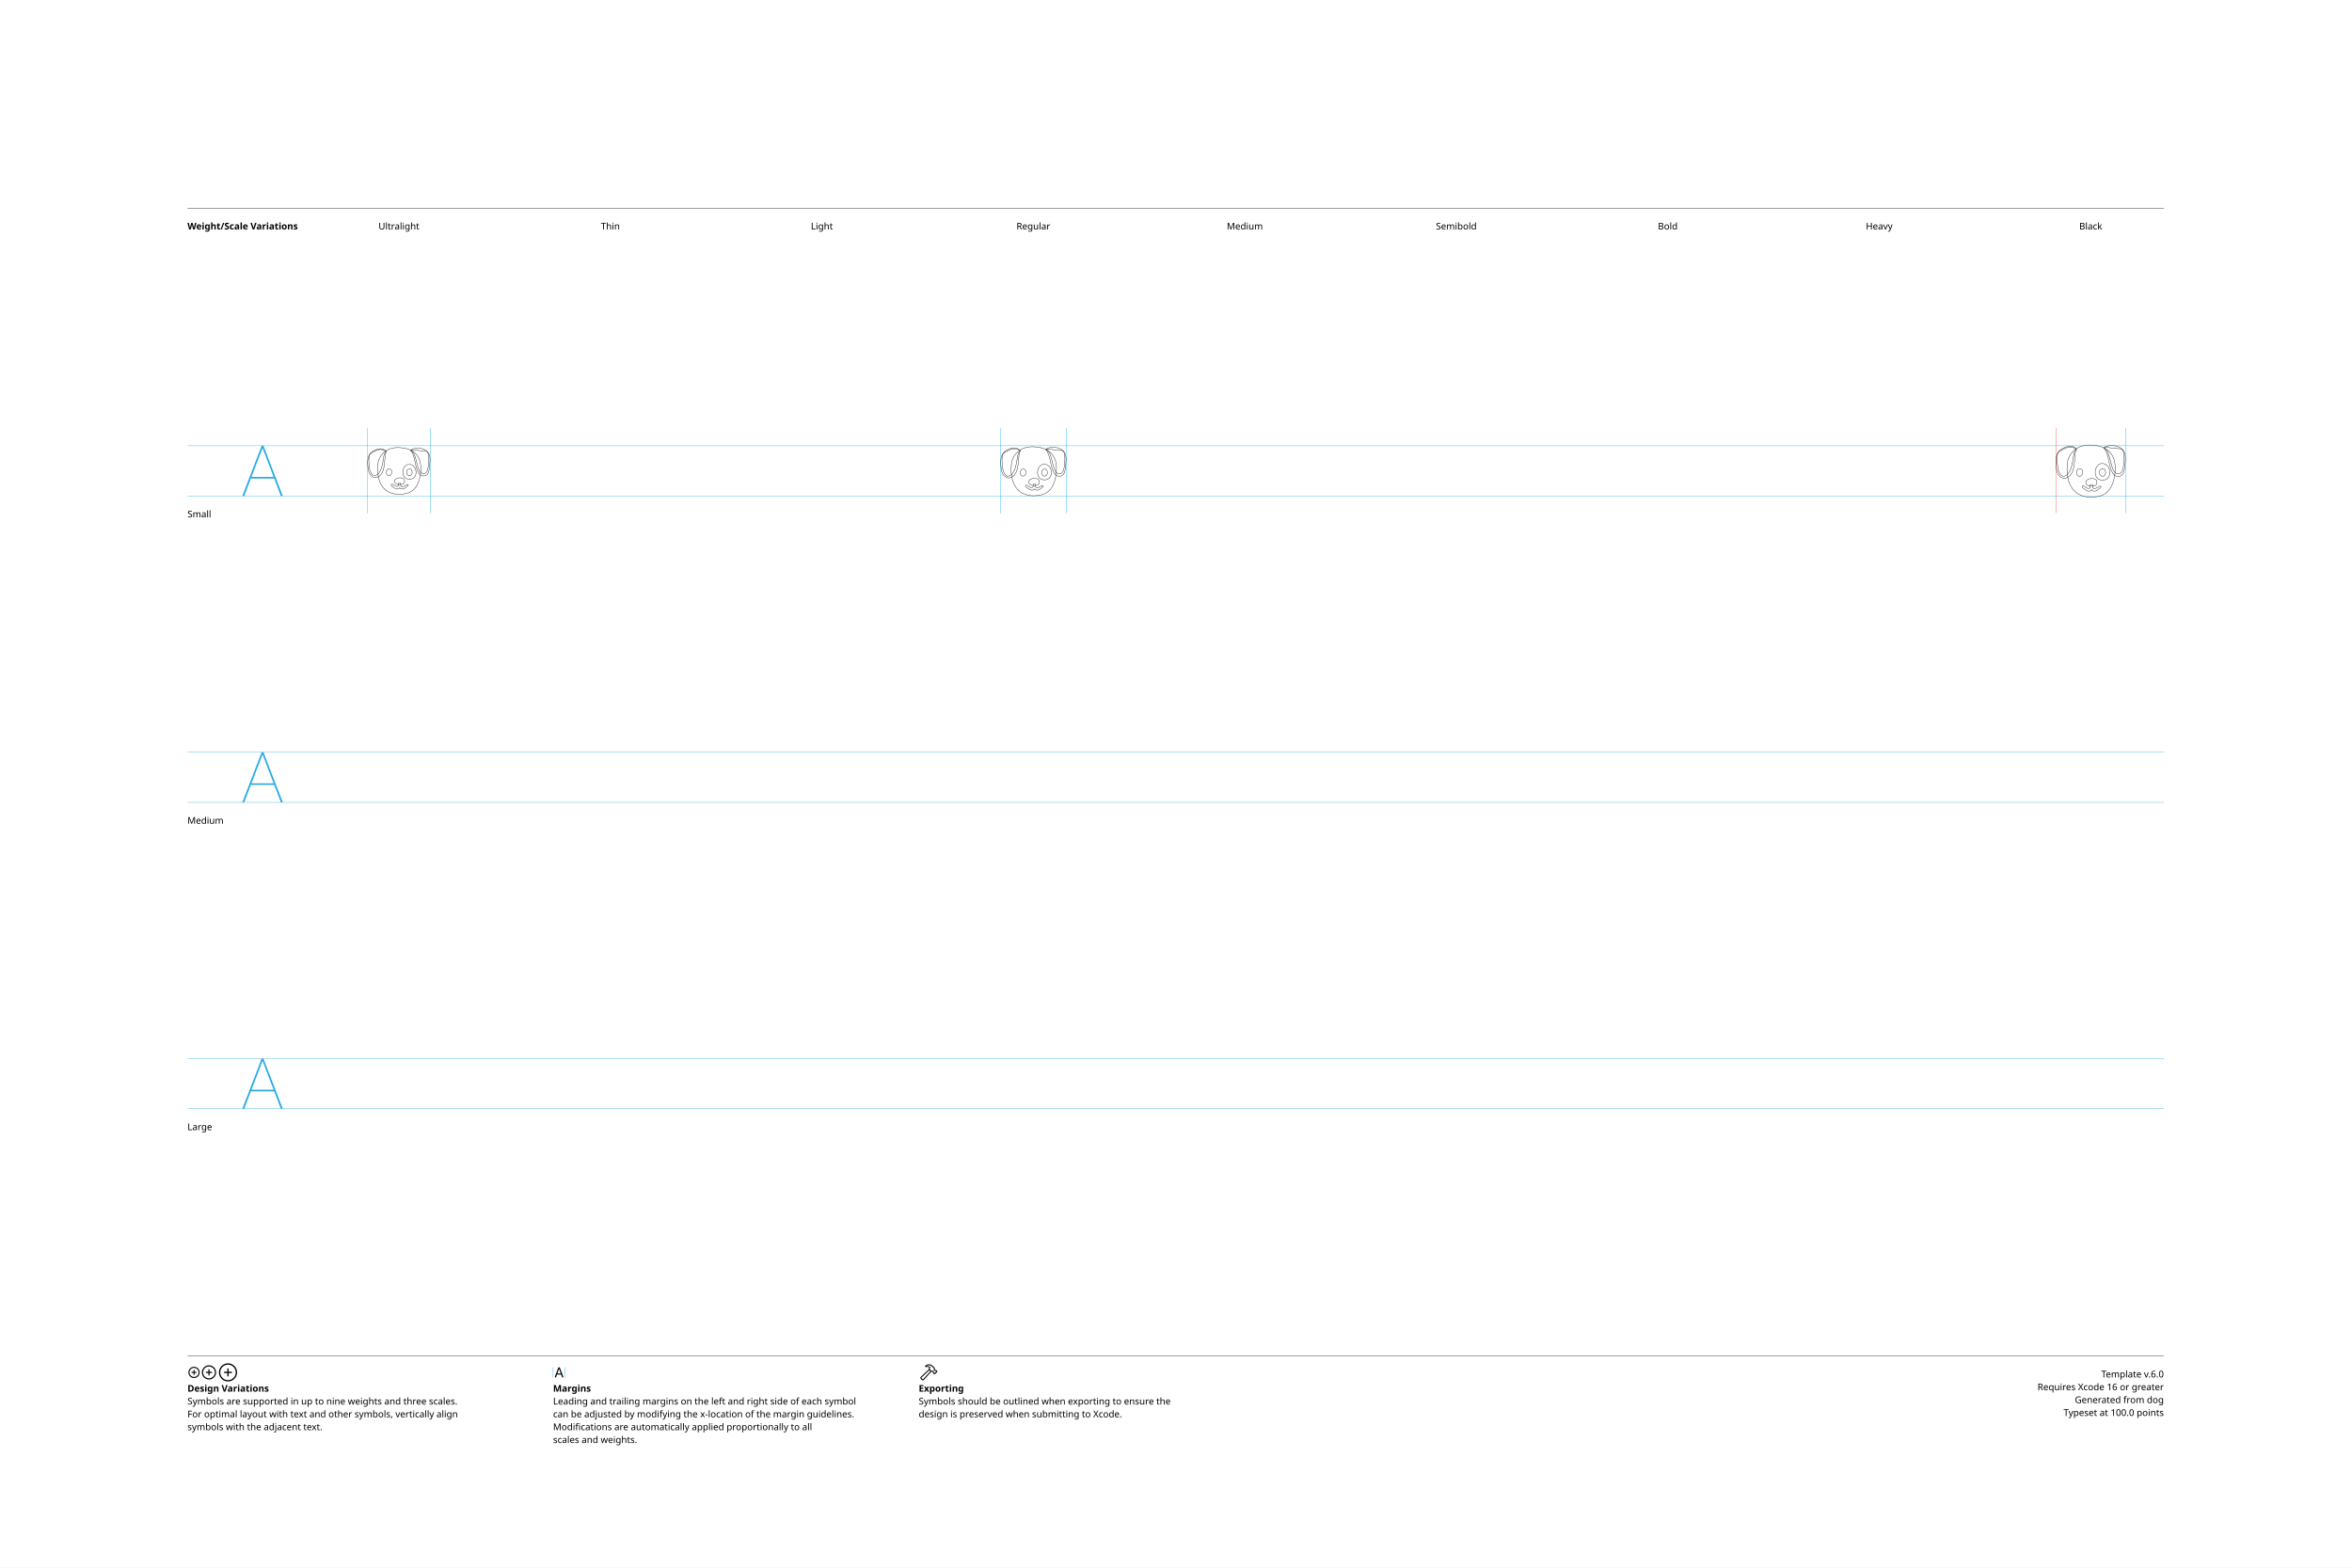
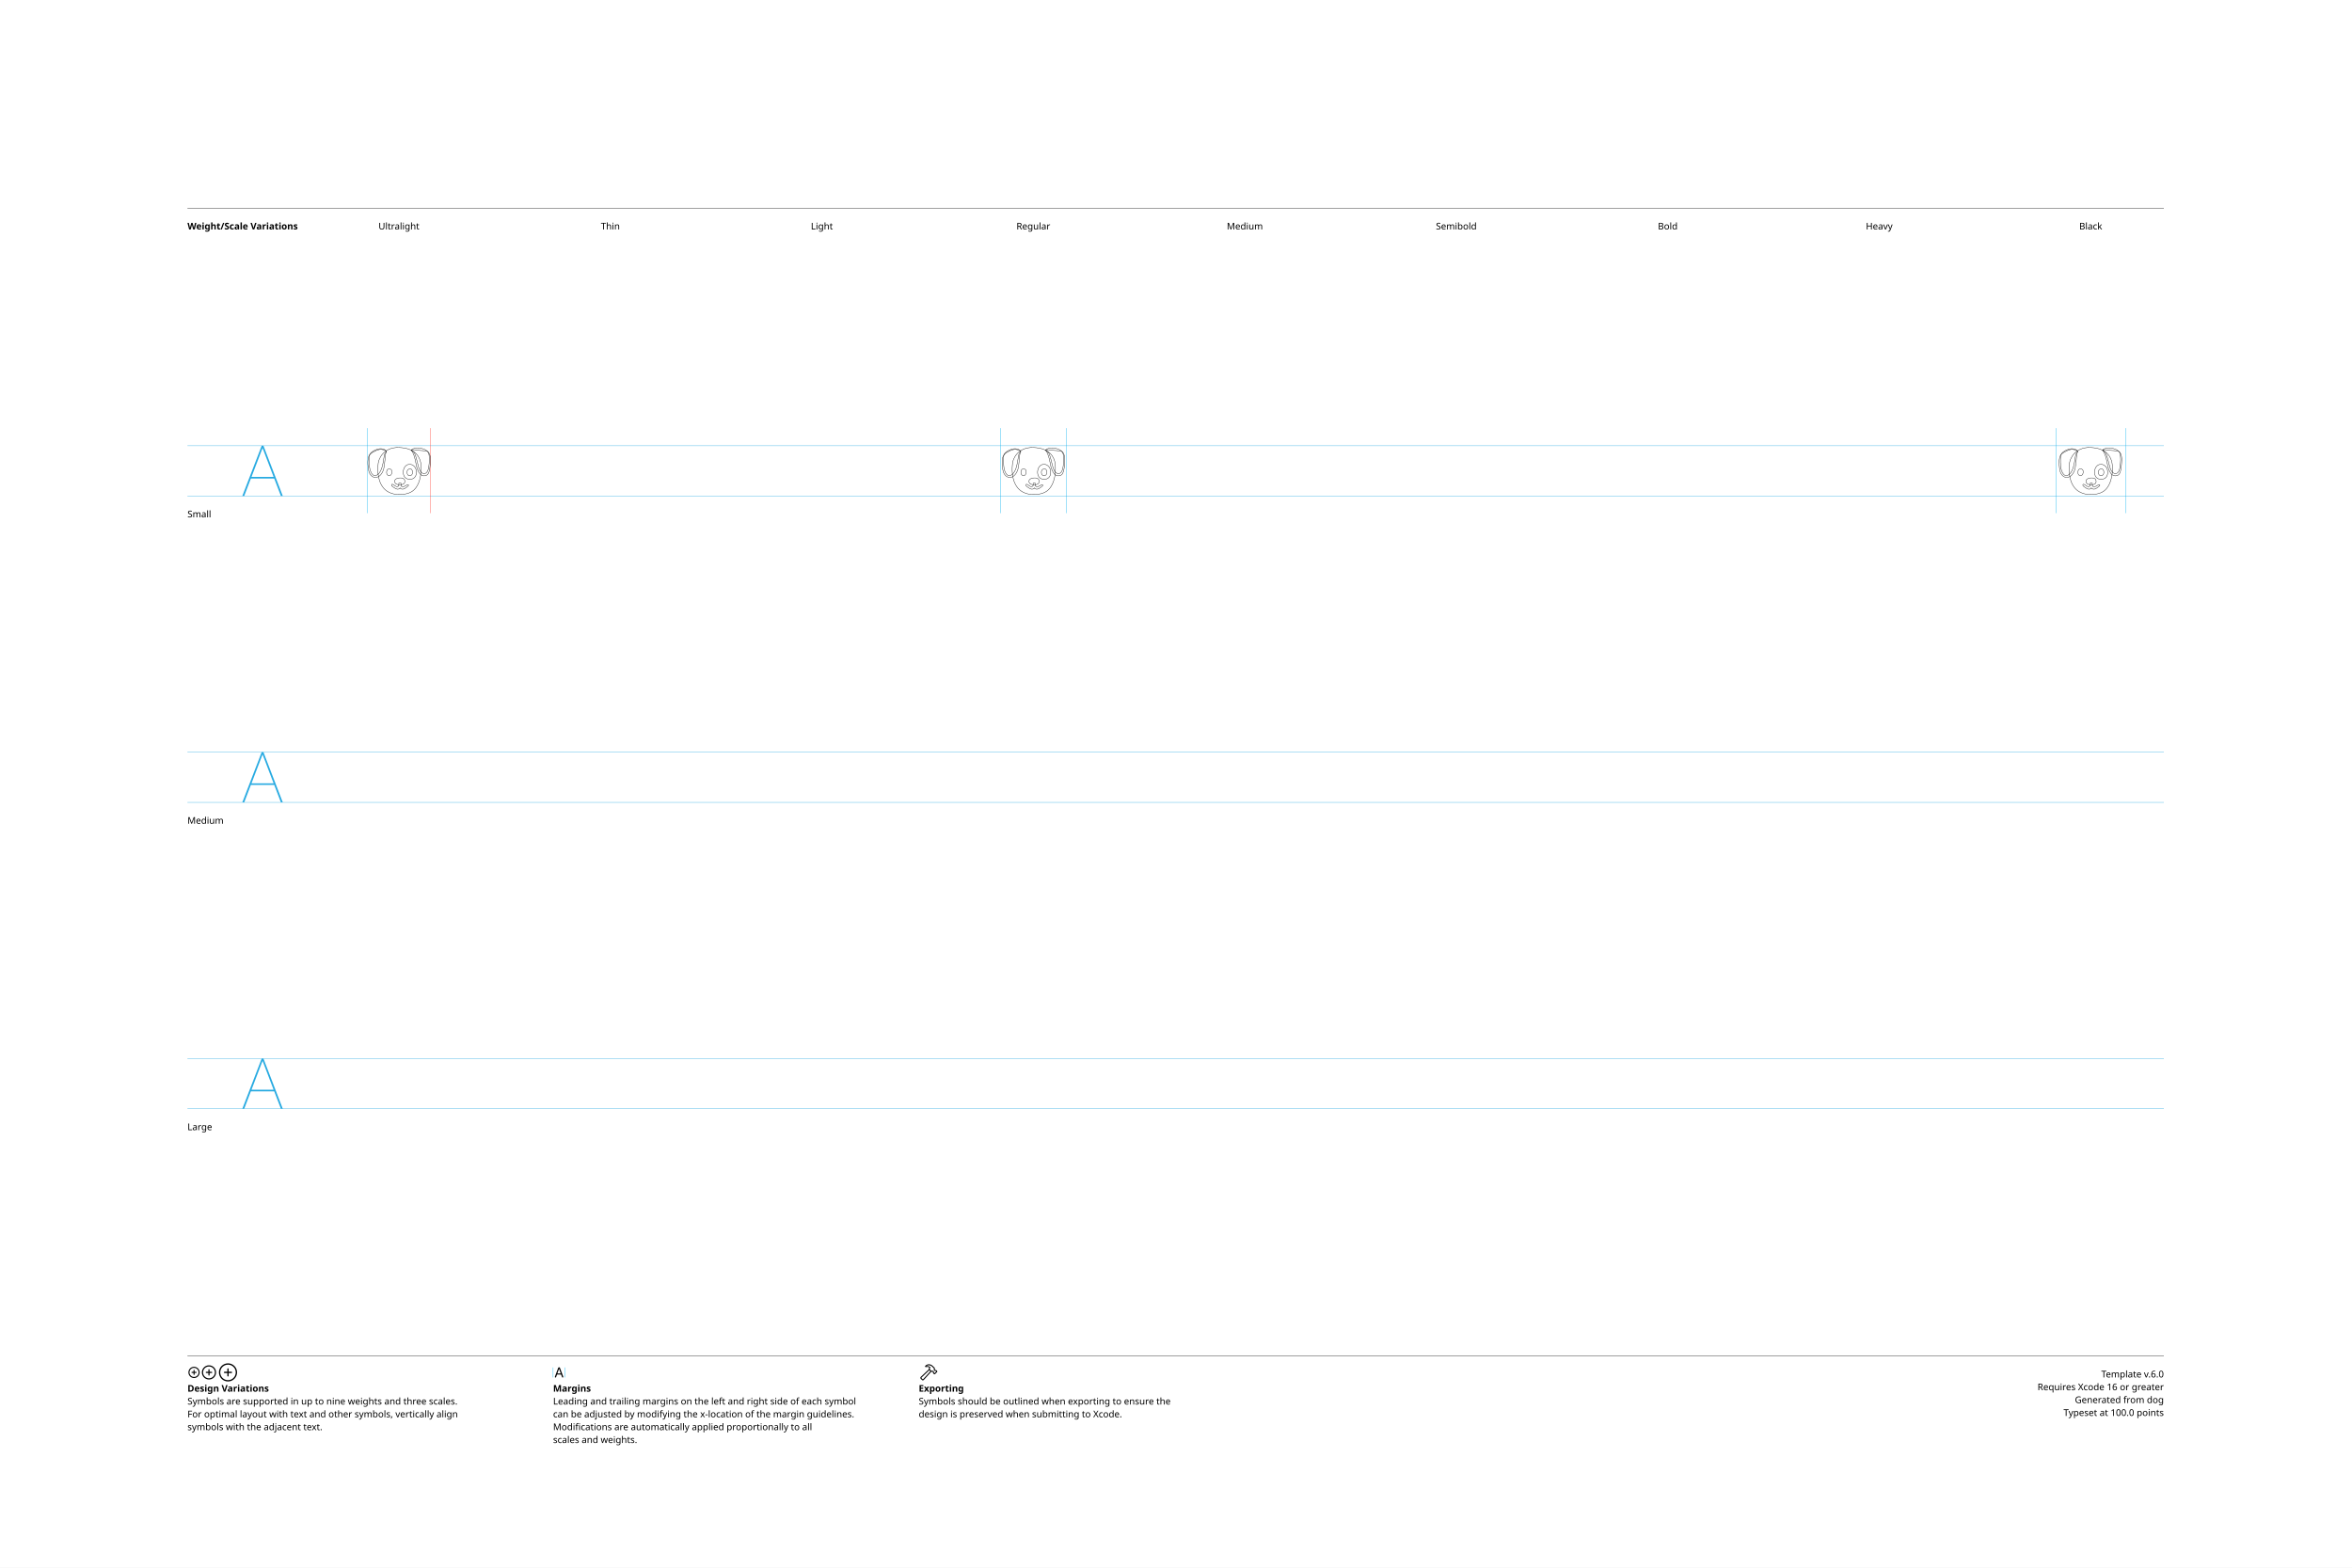
<svg xmlns="http://www.w3.org/2000/svg" version="1.1" viewBox="0 0 3300 2200">
-   <style>.monochrome-0 {-sfsymbols-motion-group:4;-sfsymbols-layer-tags:-33d3b26050700115}
- .monochrome-1 {-sfsymbols-motion-group:3;-sfsymbols-layer-tags:-33d3b26050700115}
- .monochrome-2 {-sfsymbols-motion-group:2;-sfsymbols-always-pulses:true;-sfsymbols-layer-tags:-33d3b26050700115}
- .monochrome-3 {opacity:0.0;-sfsymbols-clear-behind:true;-sfsymbols-motion-group:1;-sfsymbols-layer-tags:-33d3b26050700115}
- .monochrome-4 {opacity:0.0;-sfsymbols-clear-behind:true;-sfsymbols-motion-group:0;-sfsymbols-layer-tags:-33d3b26050700115}
+   <style>.monochrome-0 {-sfsymbols-motion-group:4;-sfsymbols-layer-tags:5023b066296d5101}
+ .monochrome-1 {-sfsymbols-motion-group:3;-sfsymbols-layer-tags:5023b066296d5101}
+ .monochrome-2 {-sfsymbols-motion-group:2;-sfsymbols-layer-tags:5023b066296d5101}
+ .monochrome-3 {opacity:0.0;-sfsymbols-clear-behind:true;-sfsymbols-motion-group:1;-sfsymbols-layer-tags:5023b066296d5101}
+ .monochrome-4 {opacity:0.0;-sfsymbols-clear-behind:true;-sfsymbols-motion-group:0;-sfsymbols-layer-tags:5023b066296d5101}

- .multicolor-0:custom {fill:#FFEAC8;-sfsymbols-clear-behind:true;-sfsymbols-motion-group:4;-sfsymbols-layer-tags:-33d3b26050700115}
- .multicolor-1:custom {fill:#D27856;-sfsymbols-motion-group:3;-sfsymbols-layer-tags:-33d3b26050700115}
- .multicolor-2:custom {fill:#865B51;-sfsymbols-motion-group:2;-sfsymbols-always-pulses:true;-sfsymbols-layer-tags:-33d3b26050700115}
- .multicolor-3:custom {fill:#2F2F2F;-sfsymbols-clear-behind:true;-sfsymbols-motion-group:1;-sfsymbols-layer-tags:-33d3b26050700115}
- .multicolor-4:custom {fill:#2F2F2F;-sfsymbols-clear-behind:true;-sfsymbols-motion-group:0;-sfsymbols-layer-tags:-33d3b26050700115}
+ .multicolor-0:custom {fill:#FFEAC8;-sfsymbols-clear-behind:true;-sfsymbols-motion-group:4;-sfsymbols-layer-tags:5023b066296d5101}
+ .multicolor-1:custom {fill:#D27856;-sfsymbols-clear-behind:true;-sfsymbols-motion-group:3;-sfsymbols-layer-tags:5023b066296d5101}
+ .multicolor-2:custom {fill:#865B51;-sfsymbols-clear-behind:true;-sfsymbols-motion-group:2;-sfsymbols-layer-tags:5023b066296d5101}
+ .multicolor-3:black {-sfsymbols-clear-behind:true;-sfsymbols-motion-group:1;-sfsymbols-layer-tags:5023b066296d5101}
+ .multicolor-4:black {-sfsymbols-clear-behind:true;-sfsymbols-motion-group:0;-sfsymbols-layer-tags:5023b066296d5101}

- .hierarchical-0:tertiary {-sfsymbols-clear-behind:true;-sfsymbols-motion-group:4;-sfsymbols-layer-tags:-33d3b26050700115}
- .hierarchical-1:secondary {-sfsymbols-motion-group:3;-sfsymbols-layer-tags:-33d3b26050700115}
- .hierarchical-2:secondary {-sfsymbols-motion-group:2;-sfsymbols-layer-tags:-33d3b26050700115}
- .hierarchical-3:primary {-sfsymbols-clear-behind:true;-sfsymbols-motion-group:1;-sfsymbols-layer-tags:-33d3b26050700115}
- .hierarchical-4:primary {-sfsymbols-clear-behind:true;-sfsymbols-motion-group:0;-sfsymbols-layer-tags:-33d3b26050700115}
+ .hierarchical-0:tertiary {-sfsymbols-clear-behind:true;-sfsymbols-motion-group:4;-sfsymbols-layer-tags:5023b066296d5101}
+ .hierarchical-1:primary {-sfsymbols-clear-behind:true;-sfsymbols-motion-group:3;-sfsymbols-layer-tags:5023b066296d5101}
+ .hierarchical-2:secondary {-sfsymbols-clear-behind:true;-sfsymbols-motion-group:2;-sfsymbols-layer-tags:5023b066296d5101}
+ .hierarchical-3:primary {-sfsymbols-clear-behind:true;-sfsymbols-motion-group:1;-sfsymbols-layer-tags:5023b066296d5101}
+ .hierarchical-4:primary {-sfsymbols-clear-behind:true;-sfsymbols-motion-group:0;-sfsymbols-layer-tags:5023b066296d5101}

.SFSymbolsPreviewWireframe {fill:none;opacity:1.0;stroke:black;stroke-width:0.5}
</style>
  <g id="Notes">
    <rect height="2200" id="artboard" style="fill:white;opacity:1" width="3300" x="0" y="0" />
    <line style="fill:none;stroke:black;opacity:1;stroke-width:0.5;" x1="263" x2="3036" y1="292" y2="292" />
    <text style="stroke:none;fill:black;font-family:sans-serif;font-size:13;font-weight:bold;" transform="matrix(1 0 0 1 263 322)">Weight/Scale Variations</text>
    <text style="stroke:none;fill:black;font-family:sans-serif;font-size:13;text-anchor:middle;" transform="matrix(1 0 0 1 559.711 322)">Ultralight</text>
    <text style="stroke:none;fill:black;font-family:sans-serif;font-size:13;text-anchor:middle;" transform="matrix(1 0 0 1 856.422 322)">Thin</text>
    <text style="stroke:none;fill:black;font-family:sans-serif;font-size:13;text-anchor:middle;" transform="matrix(1 0 0 1 1153.13 322)">Light</text>
    <text style="stroke:none;fill:black;font-family:sans-serif;font-size:13;text-anchor:middle;" transform="matrix(1 0 0 1 1449.84 322)">Regular</text>
    <text style="stroke:none;fill:black;font-family:sans-serif;font-size:13;text-anchor:middle;" transform="matrix(1 0 0 1 1746.56 322)">Medium</text>
    <text style="stroke:none;fill:black;font-family:sans-serif;font-size:13;text-anchor:middle;" transform="matrix(1 0 0 1 2043.27 322)">Semibold</text>
    <text style="stroke:none;fill:black;font-family:sans-serif;font-size:13;text-anchor:middle;" transform="matrix(1 0 0 1 2339.98 322)">Bold</text>
    <text style="stroke:none;fill:black;font-family:sans-serif;font-size:13;text-anchor:middle;" transform="matrix(1 0 0 1 2636.69 322)">Heavy</text>
    <text style="stroke:none;fill:black;font-family:sans-serif;font-size:13;text-anchor:middle;" transform="matrix(1 0 0 1 2933.4 322)">Black</text>
    <line style="fill:none;stroke:black;opacity:1;stroke-width:0.5;" x1="263" x2="3036" y1="1903" y2="1903" />
    <g transform="matrix(0.2 0 0 0.2 263 1933)">
      <path d="m46.24 4.15c21.777 0 39.453-17.627 39.453-39.404s-17.676-39.404-39.453-39.404c-21.729 0-39.404 17.627-39.404 39.404s17.676 39.404 39.404 39.404Zm0-7.422c-17.676 0-31.934-14.307-31.934-31.982s14.258-31.982 31.934-31.982 31.982 14.307 31.982 31.982-14.307 31.982-31.982 31.982Zm-17.969-31.982c0 2.148 1.514 3.613 3.76 3.613h10.498v10.596c0 2.197 1.465 3.711 3.613 3.711 2.246 0 3.711-1.514 3.711-3.711v-10.596h10.596c2.197 0 3.711-1.465 3.711-3.613 0-2.197-1.514-3.711-3.711-3.711h-10.596v-10.547c0-2.246-1.465-3.76-3.711-3.76-2.148 0-3.613 1.514-3.613 3.76v10.547h-10.498c-2.246 0-3.76 1.514-3.76 3.711Z" />
    </g>
    <g transform="matrix(0.2 0 0 0.2 281.506 1933)">
      <path d="m58.545 14.551c27.49 0 49.805-22.314 49.805-49.805s-22.314-49.805-49.805-49.805-49.805 22.314-49.805 49.805 22.314 49.805 49.805 49.805Zm0-8.301c-22.949 0-41.504-18.555-41.504-41.504s18.555-41.504 41.504-41.504 41.504 18.555 41.504 41.504-18.555 41.504-41.504 41.504Zm-22.656-41.504c0 2.393 1.66 4.004 4.15 4.004h14.355v14.404c0 2.441 1.66 4.15 4.053 4.15 2.441 0 4.15-1.66 4.15-4.15v-14.404h14.404c2.441 0 4.15-1.611 4.15-4.004 0-2.441-1.709-4.15-4.15-4.15h-14.404v-14.355c0-2.49-1.709-4.199-4.15-4.199-2.393 0-4.053 1.709-4.053 4.199v14.355h-14.355c-2.49 0-4.15 1.709-4.15 4.15Z" />
    </g>
    <g transform="matrix(0.2 0 0 0.2 304.924 1933)">
      <path d="m74.853 28.32c35.107 0 63.623-28.467 63.623-63.574s-28.516-63.623-63.623-63.623-63.574 28.516-63.574 63.623 28.467 63.574 63.574 63.574Zm0-9.082c-30.127 0-54.492-24.365-54.492-54.492s24.365-54.492 54.492-54.492 54.492 24.365 54.492 54.492-24.365 54.492-54.492 54.492Zm-28.857-54.492c0 2.588 1.855 4.395 4.59 4.395h19.727v19.775c0 2.686 1.855 4.59 4.443 4.59 2.686 0 4.541-1.855 4.541-4.59v-19.775h19.775c2.686 0 4.59-1.807 4.59-4.395 0-2.734-1.855-4.59-4.59-4.59h-19.775v-19.727c0-2.734-1.855-4.639-4.541-4.639-2.588 0-4.443 1.904-4.443 4.639v19.727h-19.727c-2.734 0-4.59 1.855-4.59 4.59Z" />
    </g>
    <text style="stroke:none;fill:black;font-family:sans-serif;font-size:13;font-weight:bold;" transform="matrix(1 0 0 1 263 1953)">Design Variations</text>
    <text style="stroke:none;fill:black;font-family:sans-serif;font-size:13;" transform="matrix(1 0 0 1 263 1971)">Symbols are supported in up to nine weights and three scales.</text>
    <text style="stroke:none;fill:black;font-family:sans-serif;font-size:13;" transform="matrix(1 0 0 1 263 1989)">For optimal layout with text and other symbols, vertically align</text>
    <text style="stroke:none;fill:black;font-family:sans-serif;font-size:13;" transform="matrix(1 0 0 1 263 2007)">symbols with the adjacent text.</text>
    <line style="fill:none;stroke:#00AEEF;stroke-width:0.5;opacity:1.0;" x1="776" x2="776" y1="1919" y2="1933" />
    <g transform="matrix(0.2 0 0 0.2 776 1933)">
      <path d="m16.553 0.781c2.588 0 3.857-0.977 4.785-3.711l6.299-17.236h28.809l6.299 17.236c0.928 2.734 2.197 3.711 4.736 3.711 2.588 0 4.248-1.562 4.248-4.004 0-0.83-0.146-1.611-0.537-2.637l-22.9-60.986c-1.123-2.979-3.125-4.492-6.25-4.492-3.027 0-5.078 1.465-6.152 4.443l-22.9 61.084c-0.391 1.025-0.537 1.807-0.537 2.637 0 2.441 1.562 3.955 4.102 3.955Zm13.477-28.369 11.865-32.861h0.244l11.865 32.861Z" />
    </g>
    <line style="fill:none;stroke:#00AEEF;stroke-width:0.5;opacity:1.0;" x1="792.836" x2="792.836" y1="1919" y2="1933" />
    <text style="stroke:none;fill:black;font-family:sans-serif;font-size:13;font-weight:bold;" transform="matrix(1 0 0 1 776 1953)">Margins</text>
    <text style="stroke:none;fill:black;font-family:sans-serif;font-size:13;" transform="matrix(1 0 0 1 776 1971)">Leading and trailing margins on the left and right side of each symbol</text>
    <text style="stroke:none;fill:black;font-family:sans-serif;font-size:13;" transform="matrix(1 0 0 1 776 1989)">can be adjusted by modifying the x-location of the margin guidelines.</text>
    <text style="stroke:none;fill:black;font-family:sans-serif;font-size:13;" transform="matrix(1 0 0 1 776 2007)">Modifications are automatically applied proportionally to all</text>
    <text style="stroke:none;fill:black;font-family:sans-serif;font-size:13;" transform="matrix(1 0 0 1 776 2025)">scales and weights.</text>
    <g transform="matrix(0.2 0 0 0.2 1289 1933)">
      <path d="m14.209 9.326 8.496 8.545c4.297 4.346 9.229 4.053 13.867-1.074l53.467-58.935-4.834-4.883-53.076 58.398c-1.758 2.002-3.418 2.49-5.762 0.146l-5.859-5.811c-2.344-2.295-1.807-4.004 0.195-5.811l57.373-54.004-4.883-4.834-57.959 54.443c-4.932 4.59-5.322 9.473-1.025 13.818Zm32.08-90.967c-2.1 2.051-2.246 4.932-1.074 6.885 1.172 1.807 3.467 2.979 6.689 2.148 7.324-1.709 14.941-2.002 22.07 2.686l-2.93 7.275c-1.709 4.15-0.83 7.08 1.855 9.814l11.475 11.572c2.441 2.441 4.492 2.539 7.324 2.051l5.322-0.977 3.32 3.369-0.195 2.783c-0.195 2.49 0.439 4.395 2.881 6.787l3.809 3.711c2.393 2.393 5.469 2.539 7.812 0.195l14.551-14.6c2.344-2.344 2.246-5.322-0.146-7.715l-3.857-3.809c-2.393-2.393-4.248-3.174-6.641-2.979l-2.881 0.244-3.223-3.174 1.221-5.615c0.635-2.832-0.146-5.029-3.076-7.959l-10.986-10.938c-16.699-16.602-38.867-16.211-53.32-1.758Zm7.471 1.855c12.158-8.887 28.613-7.373 39.746 3.76l12.158 12.06c1.172 1.172 1.367 2.1 1.025 3.809l-1.611 7.422 7.52 7.422 4.932-0.293c1.27-0.049 1.66 0.049 2.637 1.025l2.881 2.881-12.207 12.207-2.881-2.881c-0.977-0.977-1.123-1.367-1.074-2.686l0.342-4.883-7.471-7.422-7.617 1.27c-1.611 0.342-2.344 0.195-3.564-0.977l-10.01-10.01c-1.27-1.172-1.416-2.002-0.635-3.857l4.395-10.449c-7.812-7.275-17.969-10.4-28.125-7.422-0.781 0.195-1.074-0.439-0.439-0.977Z" />
    </g>
    <text style="stroke:none;fill:black;font-family:sans-serif;font-size:13;font-weight:bold;" transform="matrix(1 0 0 1 1289 1953)">Exporting</text>
    <text style="stroke:none;fill:black;font-family:sans-serif;font-size:13;" transform="matrix(1 0 0 1 1289 1971)">Symbols should be outlined when exporting to ensure the</text>
    <text style="stroke:none;fill:black;font-family:sans-serif;font-size:13;" transform="matrix(1 0 0 1 1289 1989)">design is preserved when submitting to Xcode.</text>
    <text id="template-version" style="stroke:none;fill:black;font-family:sans-serif;font-size:13;text-anchor:end;" transform="matrix(1 0 0 1 3036 1933)">Template v.6.0</text>
    <text style="stroke:none;fill:black;font-family:sans-serif;font-size:13;text-anchor:end;" transform="matrix(1 0 0 1 3036 1951)">Requires Xcode 16 or greater</text>
    <text id="descriptive-name" style="stroke:none;fill:black;font-family:sans-serif;font-size:13;text-anchor:end;" transform="matrix(1 0 0 1 3036 1969)">Generated from dog</text>
    <text style="stroke:none;fill:black;font-family:sans-serif;font-size:13;text-anchor:end;" transform="matrix(1 0 0 1 3036 1987)">Typeset at 100.0 points</text>
    <text style="stroke:none;fill:black;font-family:sans-serif;font-size:13;" transform="matrix(1 0 0 1 263 726)">Small</text>
    <text style="stroke:none;fill:black;font-family:sans-serif;font-size:13;" transform="matrix(1 0 0 1 263 1156)">Medium</text>
    <text style="stroke:none;fill:black;font-family:sans-serif;font-size:13;" transform="matrix(1 0 0 1 263 1586)">Large</text>
  </g>
  <g id="Guides">
    <g id="H-reference" style="fill:#27AAE1;stroke:none;" transform="matrix(1 0 0 1 339 696)">
      <path d="M0.994 0L3.638 0L29.328-67.132L30.03-67.132L30.03-70.459L28.123-70.459ZM11.688-24.48L46.981-24.48L46.231-26.729L12.438-26.729ZM55.12 0L57.764 0L30.638-70.459L29.433-70.459L29.433-67.132Z" />
    </g>
    <line id="Baseline-S" style="fill:none;stroke:#27AAE1;opacity:1;stroke-width:0.5;" x1="263" x2="3036" y1="696" y2="696" />
    <line id="Capline-S" style="fill:none;stroke:#27AAE1;opacity:1;stroke-width:0.5;" x1="263" x2="3036" y1="625.541" y2="625.541" />
    <g id="H-reference" style="fill:#27AAE1;stroke:none;" transform="matrix(1 0 0 1 339 1126)">
      <path d="M0.994 0L3.638 0L29.328-67.132L30.03-67.132L30.03-70.459L28.123-70.459ZM11.688-24.48L46.981-24.48L46.231-26.729L12.438-26.729ZM55.12 0L57.764 0L30.638-70.459L29.433-70.459L29.433-67.132Z" />
    </g>
    <line id="Baseline-M" style="fill:none;stroke:#27AAE1;opacity:1;stroke-width:0.5;" x1="263" x2="3036" y1="1126" y2="1126" />
    <line id="Capline-M" style="fill:none;stroke:#27AAE1;opacity:1;stroke-width:0.5;" x1="263" x2="3036" y1="1055.54" y2="1055.54" />
    <g id="H-reference" style="fill:#27AAE1;stroke:none;" transform="matrix(1 0 0 1 339 1556)">
      <path d="M0.994 0L3.638 0L29.328-67.132L30.03-67.132L30.03-70.459L28.123-70.459ZM11.688-24.48L46.981-24.48L46.231-26.729L12.438-26.729ZM55.12 0L57.764 0L30.638-70.459L29.433-70.459L29.433-67.132Z" />
    </g>
    <line id="Baseline-L" style="fill:none;stroke:#27AAE1;opacity:1;stroke-width:0.5;" x1="263" x2="3036" y1="1556" y2="1556" />
    <line id="Capline-L" style="fill:none;stroke:#27AAE1;opacity:1;stroke-width:0.5;" x1="263" x2="3036" y1="1485.54" y2="1485.54" />
    <line id="right-margin-Black-S" style="fill:none;stroke:#00AEEF;stroke-width:0.5;opacity:1.0;" x1="2982.2" x2="2982.2" y1="600.785" y2="720.121" />
-     <line id="left-margin-Black-S" style="fill:none;stroke:#FF3B30;stroke-width:0.5;opacity:1.0;" x1="2884.6" x2="2884.6" y1="600.785" y2="720.121" />
+     <line id="left-margin-Black-S" style="fill:none;stroke:#00AEEF;stroke-width:0.5;opacity:1.0;" x1="2884.6" x2="2884.6" y1="600.785" y2="720.121" />
    <line id="right-margin-Regular-S" style="fill:none;stroke:#00AEEF;stroke-width:0.5;opacity:1.0;" x1="1496.09" x2="1496.09" y1="600.785" y2="720.121" />
    <line id="left-margin-Regular-S" style="fill:none;stroke:#00AEEF;stroke-width:0.5;opacity:1.0;" x1="1403.59" x2="1403.59" y1="600.785" y2="720.121" />
-     <line id="right-margin-Ultralight-S" style="fill:none;stroke:#00AEEF;stroke-width:0.5;opacity:1.0;" x1="603.811" x2="603.811" y1="600.785" y2="720.121" />
+     <line id="right-margin-Ultralight-S" style="fill:none;stroke:#FF3B30;stroke-width:0.5;opacity:1.0;" x1="603.811" x2="603.811" y1="600.785" y2="720.121" />
    <line id="left-margin-Ultralight-S" style="fill:none;stroke:#00AEEF;stroke-width:0.5;opacity:1.0;" x1="515.611" x2="515.611" y1="600.785" y2="720.121" />
  </g>
  <g id="Symbols">
    <g id="Black-S" transform="matrix(1 0 0 1 2884.6 696)">
-       <path class="monochrome-0 multicolor-0:custom hierarchical-0:tertiary SFSymbolsPreviewWireframe" d="M48.3-71.5C24.5-72.1 16.7-53.7 16.1-46.7C15.7-41.3 13.3-21.6 24.6-8.4C30.4-1.6 39.7 1.9 49.6 1.7C59.5 1.5 68.6-0.5 74.6-8.5C84.8-21.9 83.7-42 82.3-48.4C80.9-54.5 75.9-70.9 48.3-71.5Z" />
-       <path class="monochrome-1 multicolor-1:custom hierarchical-1:secondary SFSymbolsPreviewWireframe" d="M11.5-66C11.5-66 3.4-62.8 1.4-58.1C-1.2-51.8-0.1-39.2 1.4-34.4C2.7-29.6 6.5-24.7 12.2-24.9C17.9-25.1 22.9-30.8 24.6-38.4C26.4-46 26.8-58.9 27.3-61.2C27.8-63.5 28.8-65.3 28.8-65.3C28.8-65.3 21.8-72.3 11.5-66L11.5-66ZM79-67.1C79-67.1 90-66.7 92.6-65.5C95.2-64.4 97.6-59.1 97.4-52.1C97.2-45.1 96.7-33.8 93.2-29.8C90.3-26.6 84.4-26.4 81.1-30.3C77.8-34.3 75.7-41.1 75-45.4C74.3-49.7 72.9-55.5 72.1-58C71.3-60.6 69.2-65.7 68.1-66.8C66.8-68.1 68.9-69.3 79-67.1Z" />
-       <path class="monochrome-2 multicolor-2:custom hierarchical-2:secondary SFSymbolsPreviewWireframe" d="M75.5-35.2C76.3-28.8 73.5-22.7 66.3-22.2C59.6-21.8 55.4-26 55.1-32.4C54.8-38.8 58.3-44.8 63.9-45.5C69.7-46 74.6-41.5 75.5-35.2L75.5-35.2ZM20.5-69.7C14.6-70.1 4.7-65.3 2.8-60.6C0.8-55.7 2-40 3.6-35.4C5.4-30.5 9.1-24.4 15.4-29.7C21.8-35 23.5-48.1 24.1-52.3C24.7-56.5 25.6-61.7 26.5-62.8C27.4-63.8 28.8-65.4 28.8-65.4C28.8-65.4 27.9-69.3 20.5-69.7L20.5-69.7ZM80.3-70.7C85.9-70.3 91.9-68.2 94.2-63.3C96.5-58.4 95.5-46.9 94.7-41.5C93.9-36 91.9-30.3 86.8-30.9C81.8-31.5 79.2-38.3 77.7-44.7C76.2-51.1 74.5-57.4 72.5-62.1C71.3-64.9 67.1-67 67.1-67C67.1-67 69.2-71.4 80.3-70.7L80.3-70.7Z" />
-       <path class="monochrome-3 multicolor-3:custom hierarchical-3:primary SFSymbolsPreviewWireframe" d="M37.1-13.9C36-12.2 38.1-10.8 39.9-9.7C41.7-8.5 43.8-6.7 46.3-6.7C49.1-6.7 49.9-8.7 49.9-8.7C49.9-8.7 50.8-6.4 54.9-6.8C57.1-7 59.7-9.5 60.5-10C62.1-11 63.9-12.4 63.1-13.4C62.2-14.6 60.2-13 58.2-11.9C56.2-10.9 55.5-10.3 54.1-10.3C52.6-10.3 51.5-10.9 51.5-13.4C51.4-15.5 51.5-15.8 51.5-15.8L48.1-15.8C48.1-15.8 48.2-13.6 48.2-13C48.2-11.3 47.4-10.7 45.7-10.6C44-10.5 42.4-11.8 41.5-12.4C40.7-13.1 38.1-15.3 37.1-13.9L37.1-13.9Z" />
-       <path class="monochrome-4 multicolor-4:custom hierarchical-4:primary SFSymbolsPreviewWireframe" d="M37.4-32.5C37.1-29.7 35.6-27.4 32.5-27.7C30.3-27.9 28.8-30.6 29.1-33.4C29.4-36.2 30.4-38.3 33-38.2C37.1-38.1 37.8-35.3 37.4-32.5ZM69.7-33.2C69.8-30.4 68.8-27.9 65.5-27.7C62.7-27.5 61.3-30 61-32.8C60.9-35.6 62.2-37.9 64.9-38.2C68.4-38.7 69.5-36.1 69.7-33.2L69.7-33.2ZM57.6-19C57.7-16.2 55.8-13.5 49.9-13.6C44.1-13.7 42-16 41.9-18.9C41.8-21.7 45-24.3 49.8-24.4C56.3-24.5 57.5-21.8 57.6-19L57.6-19Z" />
+       <path class="monochrome-0 multicolor-0:custom hierarchical-0:tertiary SFSymbolsPreviewWireframe" d="M48-68C26.5-68.6 19.5-51.9 19-45.7C18.6-40.8 16.5-23.1 26.6-11C31.8-4.9 40.3-1.8 49.1-2C58-2.2 66.2-4 71.6-11.1C80.7-23.2 79.7-41.2 78.6-47C77.4-52.7 72.8-67.3 48-68Z" />
+       <path class="monochrome-1 multicolor-1:custom hierarchical-1:primary SFSymbolsPreviewWireframe" d="M14.9-63C14.9-63 7.6-60.2 5.9-55.9C3.5-50.3 4.6-38.9 5.9-34.5C7.1-30.2 10.5-25.8 15.5-26C20.6-26.1 25-31.3 26.8-38.2C28.4-45 28.8-56.7 29.3-58.7C29.8-60.8 30.6-62.4 30.6-62.4C30.6-62.4 24.1-68.6 14.9-63ZM75.7-64C75.7-64 85.5-63.6 88-62.6C90.4-61.5 92.5-56.9 92.3-50.5C92.1-44.1 91.6-34 88.6-30.4C85.9-27.5 80.6-27.3 77.7-30.9C74.7-34.4 72.8-40.5 72.2-44.6C71.5-48.5 70.3-53.6 69.5-56.1C68.7-58.4 66.8-63 66-64C64.7-64.8 66.7-65.8 75.7-64Z" />
+       <path class="monochrome-2 multicolor-2:custom hierarchical-2:secondary SFSymbolsPreviewWireframe" d="M72.5-35.1C73.3-29.4 70.7-23.7 64.2-23.4C58.2-23 54.5-26.8 54.2-32.5C53.9-38.3 57-43.8 62.1-44.3C67.3-45 71.8-41 72.5-35.1ZM23.1-66.3C17.8-66.7 9-62.5 7.2-58.1C5.4-53.8 6.4-39.5 8-35.4C9.6-31.1 12.9-25.6 18.7-30.3C24.4-35 26-46.9 26.5-50.6C27.1-54.3 27.8-59 28.7-60C29.6-61 30.7-62.4 30.7-62.4C30.7-62.4 29.6-65.8 23.1-66.3ZM76.9-67.1C81.9-66.7 87.3-64.8 89.5-60.5C91.5-56.2 90.7-45.8 90-40.9C89.2-36 87.4-30.9 82.9-31.4C78.4-31.9 76.1-38.1 74.8-43.9C73.4-49.6 72-55.5 70.2-59.6C69.1-62.2 65.3-63.9 65.3-63.9C65.3-63.9 66.8-67.9 76.9-67.1Z" />
+       <path class="monochrome-3 multicolor-3:black hierarchical-3:primary SFSymbolsPreviewWireframe" d="M38-16C36.9-14.5 39-13.3 40.6-12.2C42.2-11.1 44.1-9.5 46.4-9.5C49-9.5 49.6-11.3 49.6-11.3C49.6-11.3 50.5-9.2 54-9.6C56-9.8 58.3-12 59.1-12.4C60.5-13.4 62.1-14.5 61.5-15.5C60.6-16.6 58.8-15.1 57.1-14.2C55.3-13.2 54.6-12.8 53.4-12.8C52.1-12.8 51.1-13.4 51-15.6C50.9-17.5 51-17.8 51-17.8L47.9-17.8C47.9-17.8 48-15.8 48-15.3C48-13.9 47.2-13.2 45.7-13.1C44.2-13 42.7-14.2 42-14.7C41.1-15.4 38.7-17.3 38-16Z" />
+       <path class="monochrome-4 multicolor-4:black hierarchical-4:primary SFSymbolsPreviewWireframe" d="M38.2-32.8C37.9-30.2 36.6-28.3 33.8-28.6C31.8-28.8 30.5-31.3 30.8-33.7C31.2-36.2 31.9-38 34.3-38C38-37.8 38.6-35.3 38.2-32.8ZM67.2-33.4C67.3-30.8 66.3-28.7 63.4-28.5C60.8-28.3 59.6-30.5 59.5-33C59.4-35.6 60.6-37.6 63-37.9C66.2-38.4 67.1-36 67.2-33.4ZM56.4-20.6C56.5-18 54.8-15.7 49.4-15.7C44.2-15.8 42.3-17.9 42.1-20.4C41.9-23 44.9-25.2 49.2-25.3C55.2-25.7 56.2-23.1 56.4-20.6Z" />
    </g>
    <g id="Regular-S" transform="matrix(1 0 0 1 1403.59 696)">
-       <path class="monochrome-0 multicolor-0:custom hierarchical-0:tertiary SFSymbolsPreviewWireframe" d="M45.9-69.1C23.5-69.7 16.2-52.3 15.6-45.8C15.2-40.7 13-22.2 23.6-9.7C29-3.3 37.8-0.1 47.1-0.3C56.4-0.5 64.9-2.4 70.6-9.8C80.1-22.4 79.1-41.2 77.9-47.2C76.6-53.1 71.8-68.4 45.9-69.1Z" />
-       <path class="monochrome-1 multicolor-1:custom hierarchical-1:secondary SFSymbolsPreviewWireframe" d="M11.4-63.9C11.4-63.9 3.8-61 2-56.5C-0.5-50.6 0.6-38.8 2-34.2C3.3-29.7 6.8-25.1 12.1-25.3C17.4-25.4 22.1-30.9 23.8-38C25.5-45.1 25.9-57.3 26.4-59.4C26.9-61.6 27.8-63.3 27.8-63.3C27.8-63.3 21-69.7 11.4-63.9L11.4-63.9ZM74.8-64.9C74.8-64.9 85.1-64.5 87.6-63.4C90.1-62.3 92.3-57.4 92.1-50.8C91.9-44.2 91.4-33.6 88.2-29.9C85.4-26.9 79.8-26.7 76.8-30.4C73.7-34.1 71.7-40.5 71-44.6C70.3-48.7 69-54 68.2-56.5C67.4-58.9 65.4-63.7 64.5-64.8C63.3-65.8 65.4-66.8 74.8-64.9Z" />
-       <path class="monochrome-2 multicolor-2:custom hierarchical-2:secondary SFSymbolsPreviewWireframe" d="M71.4-34.8C72.2-28.8 69.5-23 62.7-22.6C56.4-22.2 52.5-26.2 52.2-32.1C51.9-38.2 55.1-43.8 60.5-44.4C66-45.1 70.7-40.9 71.4-34.8L71.4-34.8ZM19.9-67.3C14.3-67.7 5.2-63.3 3.3-58.7C1.4-54.2 2.5-39.3 4.1-35C5.8-30.5 9.2-24.7 15.2-29.7C21.2-34.6 22.8-47 23.4-50.9C24-54.8 24.8-59.7 25.7-60.7C26.6-61.7 27.8-63.2 27.8-63.2C27.8-63.2 26.7-66.8 19.9-67.3L19.9-67.3ZM76.1-68.2C81.3-67.8 87-65.8 89.2-61.3C91.3-56.8 90.5-46 89.7-40.9C88.9-35.8 87-30.4 82.3-31C77.6-31.6 75.2-38 73.8-44C72.3-50 70.9-56 69-60.3C67.8-63 63.9-64.8 63.9-64.8C63.9-64.8 65.5-69 76.1-68.2L76.1-68.2Z" />
-       <path class="monochrome-3 multicolor-3:custom hierarchical-3:primary SFSymbolsPreviewWireframe" d="M35.5-14.9C34.4-13.3 36.5-12.1 38.2-10.9C39.9-9.8 41.9-8.1 44.3-8.1C47-8.1 47.7-10 47.7-10C47.7-10 48.6-7.8 52.3-8.2C54.4-8.4 56.8-10.7 57.6-11.1C59.1-12.1 60.7-13.3 60.1-14.3C59.2-15.5 57.3-13.9 55.5-12.9C53.6-11.9 52.9-11.4 51.6-11.4C50.2-11.4 49.2-12 49.1-14.3C49-16.3 49.1-16.6 49.1-16.6L45.9-16.6C45.9-16.6 46-14.5 46-14C46-12.5 45.2-11.8 43.6-11.7C42-11.6 40.5-12.9 39.7-13.4C38.7-14.2 36.3-16.2 35.5-14.9L35.5-14.9Z" />
-       <path class="monochrome-4 multicolor-4:custom hierarchical-4:primary SFSymbolsPreviewWireframe" d="M35.7-32.3C35.4-29.6 34-27.6 31.1-27.9C29-28.1 27.6-30.7 28-33.2C28.4-35.8 29.2-37.7 31.7-37.7C35.5-37.6 36.1-35 35.7-32.3ZM65.9-33C66-30.3 65-28.1 61.9-27.9C59.2-27.7 57.9-30 57.8-32.6C57.7-35.3 59-37.4 61.5-37.7C64.9-38.2 65.8-35.7 65.9-33L65.9-33ZM54.7-19.7C54.8-17 53-14.6 47.4-14.6C42-14.7 40-16.9 39.8-19.5C39.6-22.2 42.7-24.5 47.2-24.6C53.4-24.9 54.5-22.3 54.7-19.7L54.7-19.7Z" />
+       <path class="monochrome-0 multicolor-0:custom hierarchical-0:tertiary SFSymbolsPreviewWireframe" d="M46-68C24.5-68.6 17.5-51.9 17-45.7C16.6-40.8 14.5-23.1 24.6-11C29.8-4.9 38.3-1.8 47.1-2C56-2.2 64.2-4 69.6-11.1C78.7-23.2 77.7-41.2 76.6-47C75.4-52.7 70.8-67.3 46-68Z" />
+       <path class="monochrome-1 multicolor-1:custom hierarchical-1:primary SFSymbolsPreviewWireframe" d="M12.9-63C12.9-63 5.6-60.2 3.9-55.9C1.5-50.3 2.6-38.9 3.9-34.5C5.1-30.2 8.5-25.8 13.5-26C18.6-26.1 23-31.3 24.8-38.2C26.4-45 26.8-56.7 27.3-58.7C27.8-60.8 28.6-62.4 28.6-62.4C28.6-62.4 22.1-68.6 12.9-63ZM73.7-64C73.7-64 83.5-63.6 86-62.6C88.4-61.5 90.5-56.9 90.3-50.5C90.1-44.1 89.6-34 86.6-30.4C83.9-27.5 78.6-27.3 75.7-30.9C72.7-34.4 70.8-40.5 70.2-44.6C69.5-48.5 68.3-53.6 67.5-56.1C66.7-58.4 64.8-63 64-64C62.7-64.8 64.7-65.8 73.7-64Z" />
+       <path class="monochrome-2 multicolor-2:custom hierarchical-2:secondary SFSymbolsPreviewWireframe" d="M70.5-35.1C71.3-29.4 68.7-23.7 62.2-23.4C56.2-23 52.5-26.8 52.2-32.5C51.9-38.3 55-43.8 60.1-44.3C65.3-45 69.8-41 70.5-35.1ZM21.1-66.3C15.8-66.7 7-62.5 5.2-58.1C3.4-53.8 4.4-39.5 6-35.4C7.6-31.1 10.9-25.6 16.7-30.3C22.4-35 24-46.9 24.5-50.6C25-54.3 25.8-59 26.7-60C27.6-61 28.7-62.4 28.7-62.4C28.7-62.4 27.6-65.8 21.1-66.3ZM74.9-67.1C79.9-66.7 85.3-64.8 87.5-60.5C89.5-56.2 88.7-45.8 88-40.9C87.2-36 85.4-30.9 80.9-31.4C76.4-31.9 74.1-38.1 72.8-43.9C71.4-49.6 70-55.5 68.2-59.6C67.1-62.2 63.3-63.9 63.3-63.9C63.3-63.9 64.8-67.9 74.9-67.1Z" />
+       <path class="monochrome-3 multicolor-3:black hierarchical-3:primary SFSymbolsPreviewWireframe" d="M36-16C34.9-14.5 37-13.3 38.6-12.2C40.2-11.1 42.1-9.5 44.4-9.5C47-9.5 47.6-11.3 47.6-11.3C47.6-11.3 48.5-9.2 52-9.6C54-9.8 56.3-12 57.1-12.4C58.5-13.4 60.1-14.5 59.5-15.5C58.6-16.6 56.8-15.1 55.1-14.2C53.3-13.2 52.6-12.8 51.4-12.8C50.1-12.8 49.1-13.4 49-15.6C48.9-17.5 49-17.8 49-17.8L45.9-17.8C45.9-17.8 46-15.8 46-15.3C46-13.9 45.2-13.2 43.7-13.1C42.2-13 40.7-14.2 40-14.7C39.1-15.4 36.7-17.3 36-16Z" />
+       <path class="monochrome-4 multicolor-4:black hierarchical-4:primary SFSymbolsPreviewWireframe" d="M36.2-32.8C35.9-30.2 34.6-28.3 31.8-28.6C29.8-28.8 28.5-31.3 28.8-33.7C29.2-36.2 29.9-38 32.3-38C36-37.8 36.6-35.3 36.2-32.8ZM65.2-33.4C65.3-30.8 64.3-28.7 61.4-28.5C58.8-28.3 57.6-30.5 57.5-33C57.4-35.6 58.6-37.6 61-37.9C64.2-38.4 65.1-36 65.2-33.4ZM54.4-20.6C54.5-18 52.8-15.7 47.4-15.7C42.2-15.8 40.3-17.9 40.1-20.4C39.9-23 42.9-25.2 47.2-25.3C53.2-25.7 54.2-23.1 54.4-20.6Z" />
    </g>
    <g id="Ultralight-S" transform="matrix(1 0 0 1 515.611 696)">
-       <path class="monochrome-0 multicolor-0:custom hierarchical-0:tertiary SFSymbolsPreviewWireframe" d="M43.6-67.9C22.2-68.5 15.2-51.9 14.7-45.7C14.3-40.9 12.3-23.2 22.3-11.3C27.5-5.2 35.9-2.1 44.7-2.4C53.6-2.6 61.7-4.4 67.1-11.5C76.2-23.6 75.3-41.5 74-47.3C72.9-52.5 68.4-67.2 43.6-67.9Z" />
-       <path class="monochrome-1 multicolor-1:custom hierarchical-1:secondary SFSymbolsPreviewWireframe" d="M10.6-62.9C10.6-62.9 3.3-60.1 1.7-55.8C-0.7-50.1 0.4-38.8 1.7-34.5C2.9-30.2 6.2-25.8 11.4-25.9C16.5-26 21-31.3 22.6-38C24.2-44.8 24.6-56.4 25-58.4C25.4-60.4 26.3-62.2 26.3-62.2C26.3-62.2 19.9-68.4 10.6-62.9L10.6-62.9ZM71.2-63.8C71.2-63.8 81-63.4 83.4-62.4C85.8-61.4 87.9-56.7 87.7-50.3C87.5-43.9 87-33.8 83.9-30.3C81.3-27.4 76-27.2 73-30.8C70-34.4 68.2-40.5 67.4-44.5C66.7-48.5 65.5-53.5 64.8-55.8C64.1-58.1 62.2-62.7 61.2-63.7C60.2-64.8 62.2-65.7 71.2-63.8Z" />
-       <path class="monochrome-2 multicolor-2:custom hierarchical-2:secondary SFSymbolsPreviewWireframe" d="M68-35.1C68.8-29.4 66.2-23.9 59.7-23.5C53.7-23.1 50-27 49.7-32.6C49.4-38.3 52.5-43.8 57.6-44.3C62.8-44.9 67.2-40.8 68-35.1L68-35.1ZM18.7-66.2C13.3-66.6 4.6-62.3 2.8-58C1-53.7 2-39.5 3.6-35.4C5.2-31.1 8.5-25.6 14.2-30.3C19.9-35 21.5-46.8 22-50.6C22.6-54.4 23.3-59.1 24.2-60C25.1-60.9 26.2-62.4 26.2-62.4C26.2-62.4 25.3-65.7 18.7-66.2L18.7-66.2ZM72.3-67C77.3-66.6 82.8-64.7 84.7-60.4C86.6-56.1 85.9-45.7 85.2-40.8C84.5-35.9 82.7-30.8 78.1-31.3C73.6-31.9 71.3-37.9 69.9-43.6C68.5-49.3 67.1-55.1 65.3-59.2C64.2-61.7 60.5-63.5 60.5-63.5C60.5-63.5 62.2-67.7 72.3-67L72.3-67Z" />
-       <path class="monochrome-3 multicolor-3:custom hierarchical-3:primary SFSymbolsPreviewWireframe" d="M33.6-16.2C32.6-14.7 34.5-13.5 36.1-12.3C37.7-11.3 39.6-9.6 41.9-9.7C44.4-9.7 45.2-11.5 45.2-11.5C45.2-11.5 46-9.4 49.6-9.8C51.6-10 53.9-12.2 54.7-12.6C56.1-13.5 57.7-14.7 57.1-15.7C56.3-16.8 54.5-15.3 52.7-14.4C50.9-13.5 50.3-13 48.9-13C47.5-13 46.6-13.6 46.5-15.8C46.4-17.7 46.5-18 46.5-18L43.4-18C43.4-18 43.5-16 43.5-15.6C43.5-14.2 42.7-13.5 41.2-13.4C39.7-13.3 38.2-14.5 37.4-15C36.7-15.4 34.4-17.3 33.6-16.2L33.6-16.2Z" />
-       <path class="monochrome-4 multicolor-4:custom hierarchical-4:primary SFSymbolsPreviewWireframe" d="M33.9-32.7C33.6-30.2 32.3-28.2 29.5-28.5C27.5-28.7 26.2-31.1 26.5-33.6C26.8-36.1 27.6-37.9 30-37.9C33.6-37.8 34.2-35.3 33.9-32.7ZM62.7-33.4C62.8-30.9 61.9-28.7 58.9-28.5C56.4-28.3 55-30.5 54.9-33C54.8-35.5 56-37.6 58.5-37.9C61.7-38.4 62.6-35.9 62.7-33.4L62.7-33.4ZM52-20.7C52.1-18.2 50.4-15.8 45.1-15.9C39.9-16 38-18.1 37.9-20.6C37.8-23.1 40.7-25.4 45-25.5C50.8-25.6 51.9-23.2 52-20.7L52-20.7Z" />
+       <path class="monochrome-0 multicolor-0:custom hierarchical-0:tertiary SFSymbolsPreviewWireframe" d="M44-68C22.5-68.6 15.5-51.9 15-45.7C14.6-40.8 12.5-23.1 22.6-11C27.8-4.9 36.3-1.8 45.1-2C53.9-2.2 62.2-4 67.6-11.1C76.7-23.2 75.7-41.2 74.6-47C73.4-52.7 68.8-67.3 44-68Z" />
+       <path class="monochrome-1 multicolor-1:custom hierarchical-1:primary SFSymbolsPreviewWireframe" d="M10.9-63C10.9-63 3.6-60.2 1.9-55.9C-0.5-50.3 0.6-38.9 1.9-34.5C3.1-30.2 6.5-25.8 11.5-26C16.6-26.1 21-31.3 22.8-38.2C24.4-45 24.8-56.7 25.3-58.7C25.8-60.8 26.6-62.4 26.6-62.4C26.6-62.4 20.1-68.6 10.9-63ZM71.7-64C71.7-64 81.5-63.6 84-62.6C86.4-61.5 88.5-56.9 88.3-50.5C88.1-44.1 87.6-34 84.6-30.4C81.9-27.5 76.6-27.3 73.7-30.9C70.7-34.4 68.8-40.5 68.2-44.6C67.5-48.5 66.3-53.6 65.5-56.1C64.7-58.4 62.8-63 62-64C60.7-64.8 62.7-65.8 71.7-64Z" />
+       <path class="monochrome-2 multicolor-2:custom hierarchical-2:secondary SFSymbolsPreviewWireframe" d="M68.5-35.1C69.3-29.4 66.7-23.7 60.2-23.4C54.2-23 50.5-26.8 50.2-32.5C49.9-38.3 53-43.8 58.1-44.3C63.3-45 67.8-41 68.5-35.1ZM19.1-66.3C13.8-66.7 5-62.5 3.2-58.1C1.4-53.8 2.4-39.5 4-35.4C5.6-31.1 8.9-25.6 14.7-30.3C20.4-35 22-46.9 22.5-50.6C23-54.3 23.8-59 24.7-60C25.6-61 26.7-62.4 26.7-62.4C26.7-62.4 25.6-65.8 19.1-66.3ZM72.9-67.1C77.9-66.7 83.3-64.8 85.5-60.5C87.5-56.2 86.7-45.8 86-40.9C85.2-36 83.4-30.9 78.9-31.4C74.4-31.9 72.1-38.1 70.8-43.9C69.4-49.6 68-55.5 66.2-59.6C65.1-62.2 61.3-63.9 61.3-63.9C61.3-63.9 62.8-67.9 72.9-67.1Z" />
+       <path class="monochrome-3 multicolor-3:black hierarchical-3:primary SFSymbolsPreviewWireframe" d="M34-16C32.9-14.5 35-13.3 36.6-12.2C38.2-11.1 40.1-9.5 42.4-9.5C45-9.5 45.6-11.3 45.6-11.3C45.6-11.3 46.5-9.2 50-9.6C52-9.8 54.3-12 55.1-12.4C56.5-13.4 58.1-14.5 57.5-15.5C56.6-16.6 54.8-15.1 53.1-14.2C51.3-13.2 50.6-12.8 49.4-12.8C48.1-12.8 47.1-13.4 47-15.6C46.9-17.5 47-17.8 47-17.8L43.9-17.8C43.9-17.8 44-15.8 44-15.3C44-13.9 43.2-13.2 41.7-13.1C40.2-13 38.7-14.2 38-14.7C37.1-15.4 34.7-17.3 34-16Z" />
+       <path class="monochrome-4 multicolor-4:black hierarchical-4:primary SFSymbolsPreviewWireframe" d="M34.2-32.8C33.9-30.2 32.6-28.3 29.8-28.6C27.8-28.8 26.5-31.3 26.8-33.7C27.2-36.2 27.9-38 30.3-38C34-37.8 34.6-35.3 34.2-32.8ZM63.2-33.4C63.3-30.8 62.3-28.7 59.4-28.5C56.8-28.3 55.6-30.5 55.5-33C55.4-35.6 56.6-37.6 59-37.9C62.2-38.4 63.1-36 63.2-33.4ZM52.4-20.6C52.5-18 50.8-15.7 45.4-15.7C40.2-15.8 38.3-17.9 38.1-20.4C37.9-23 40.9-25.2 45.2-25.3C51.2-25.7 52.2-23.1 52.4-20.6Z" />
    </g>
  </g>
</svg>
